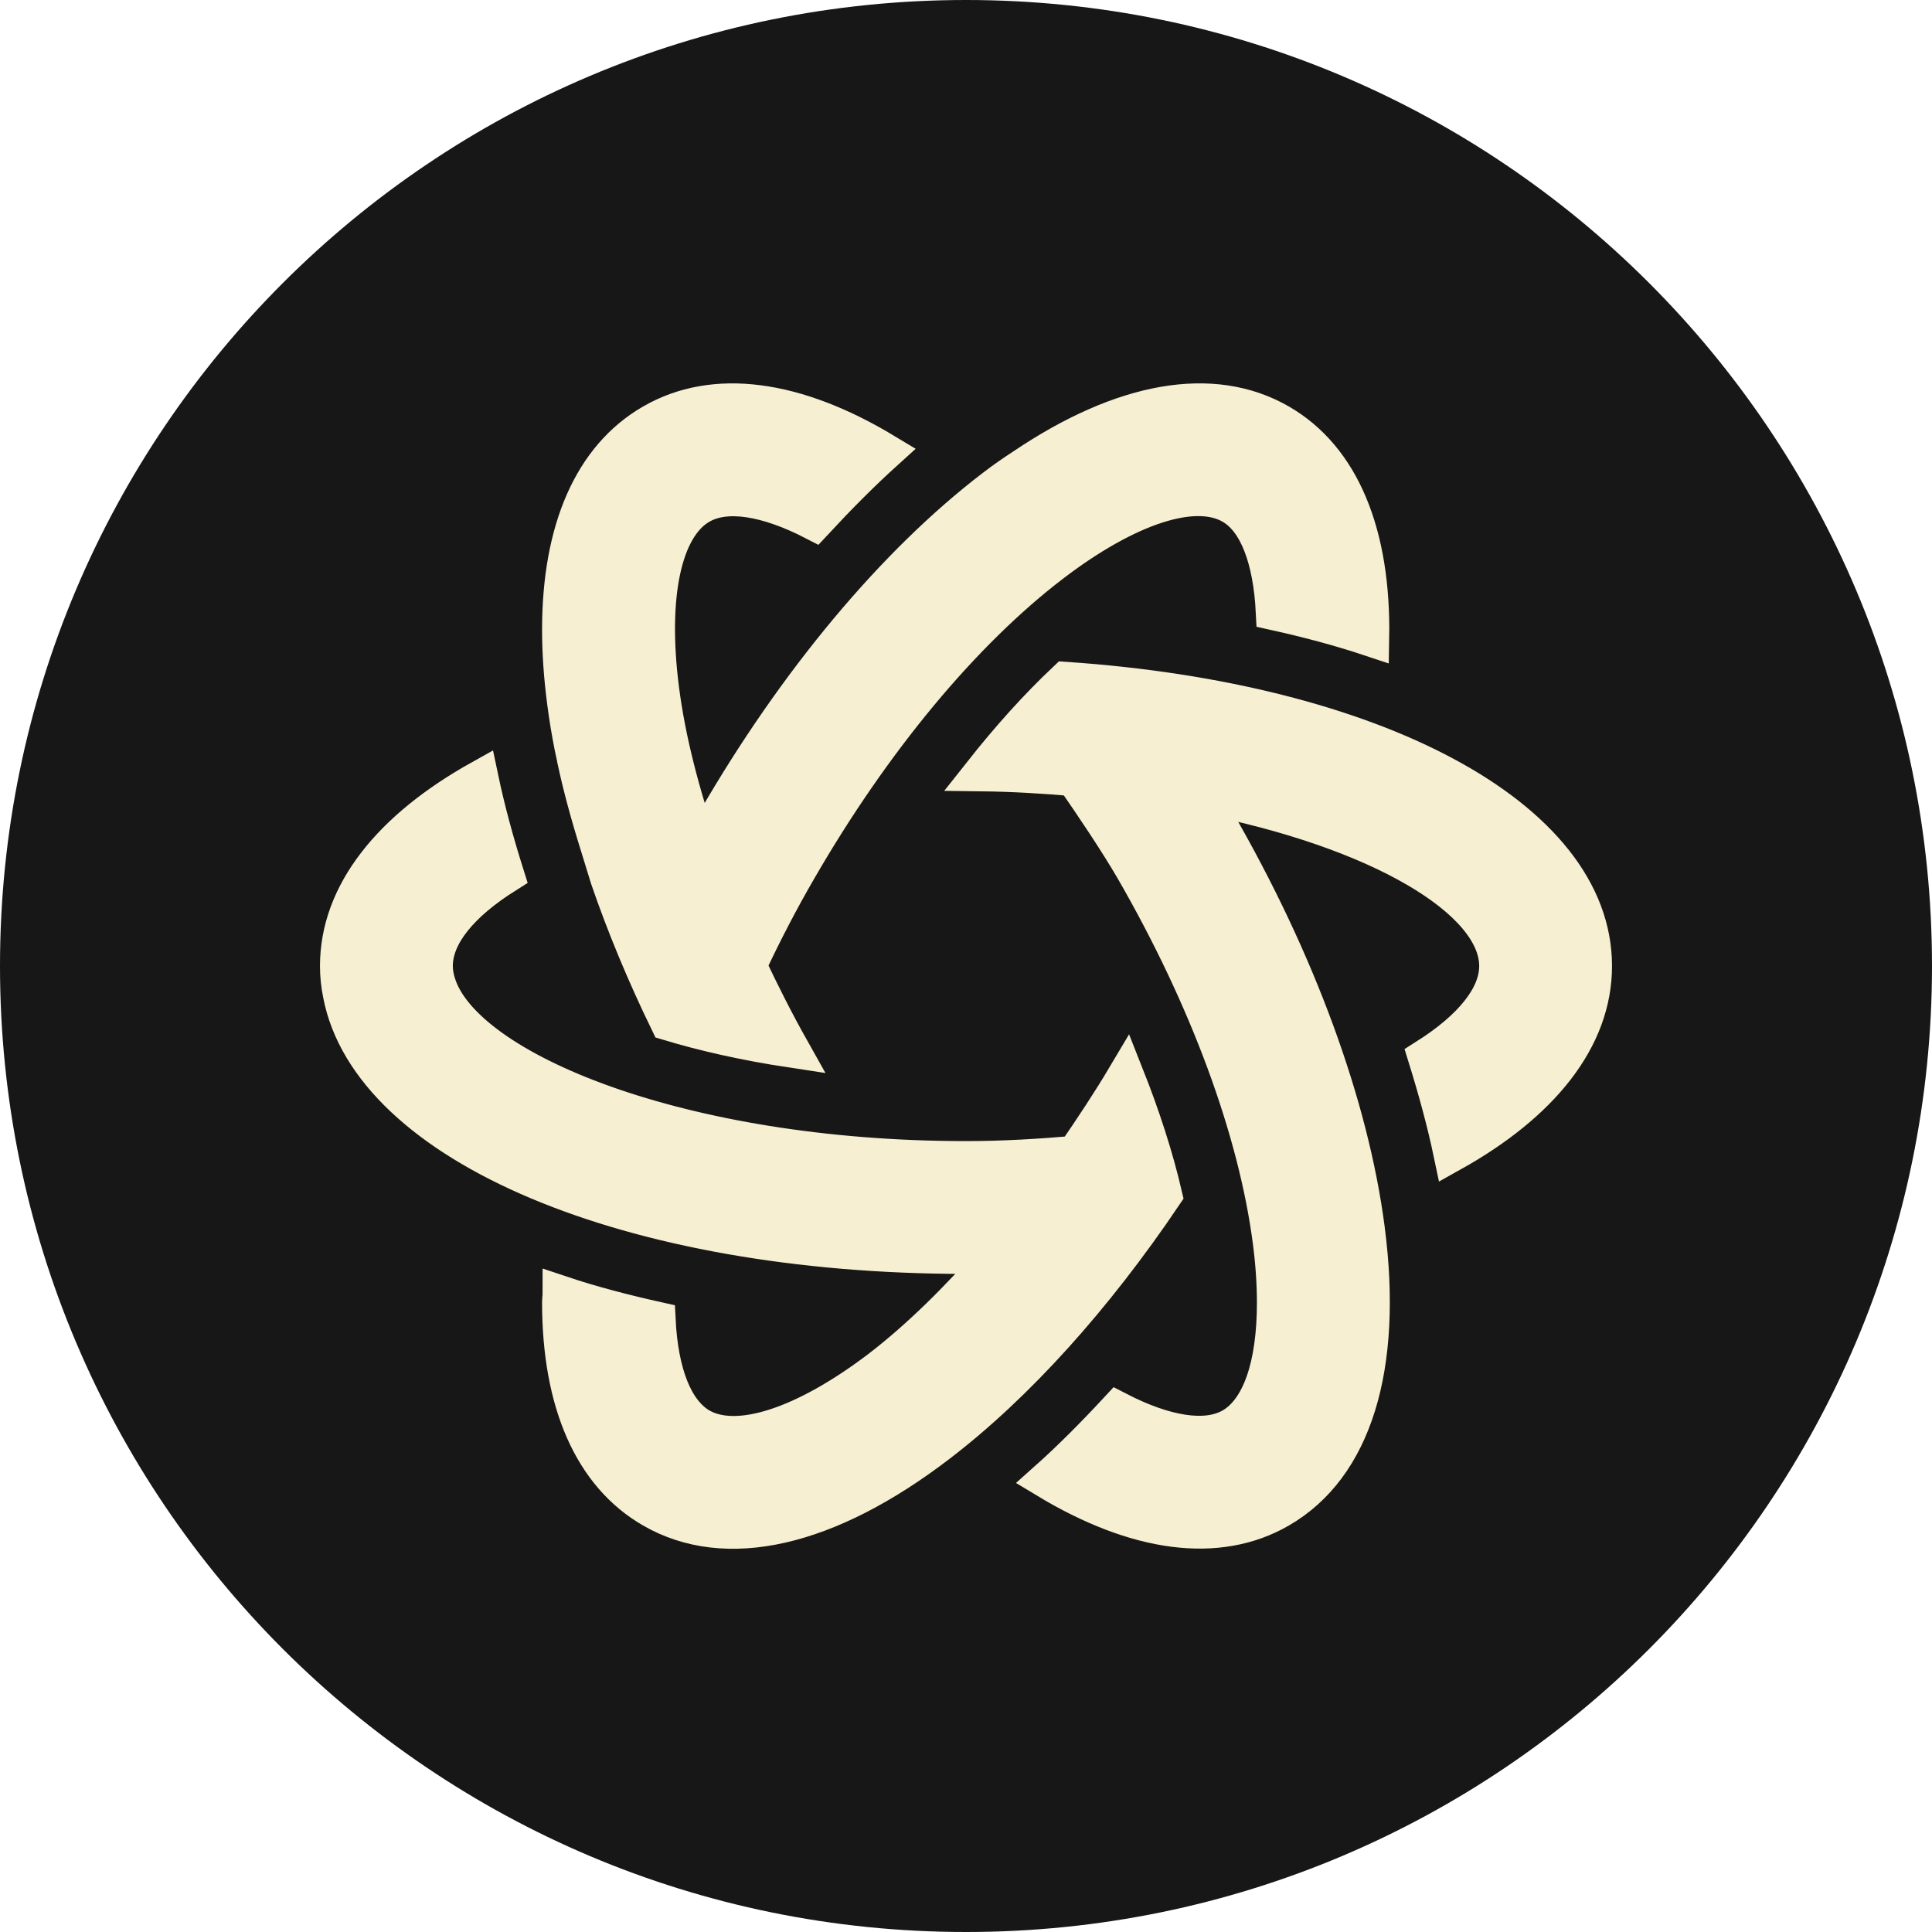
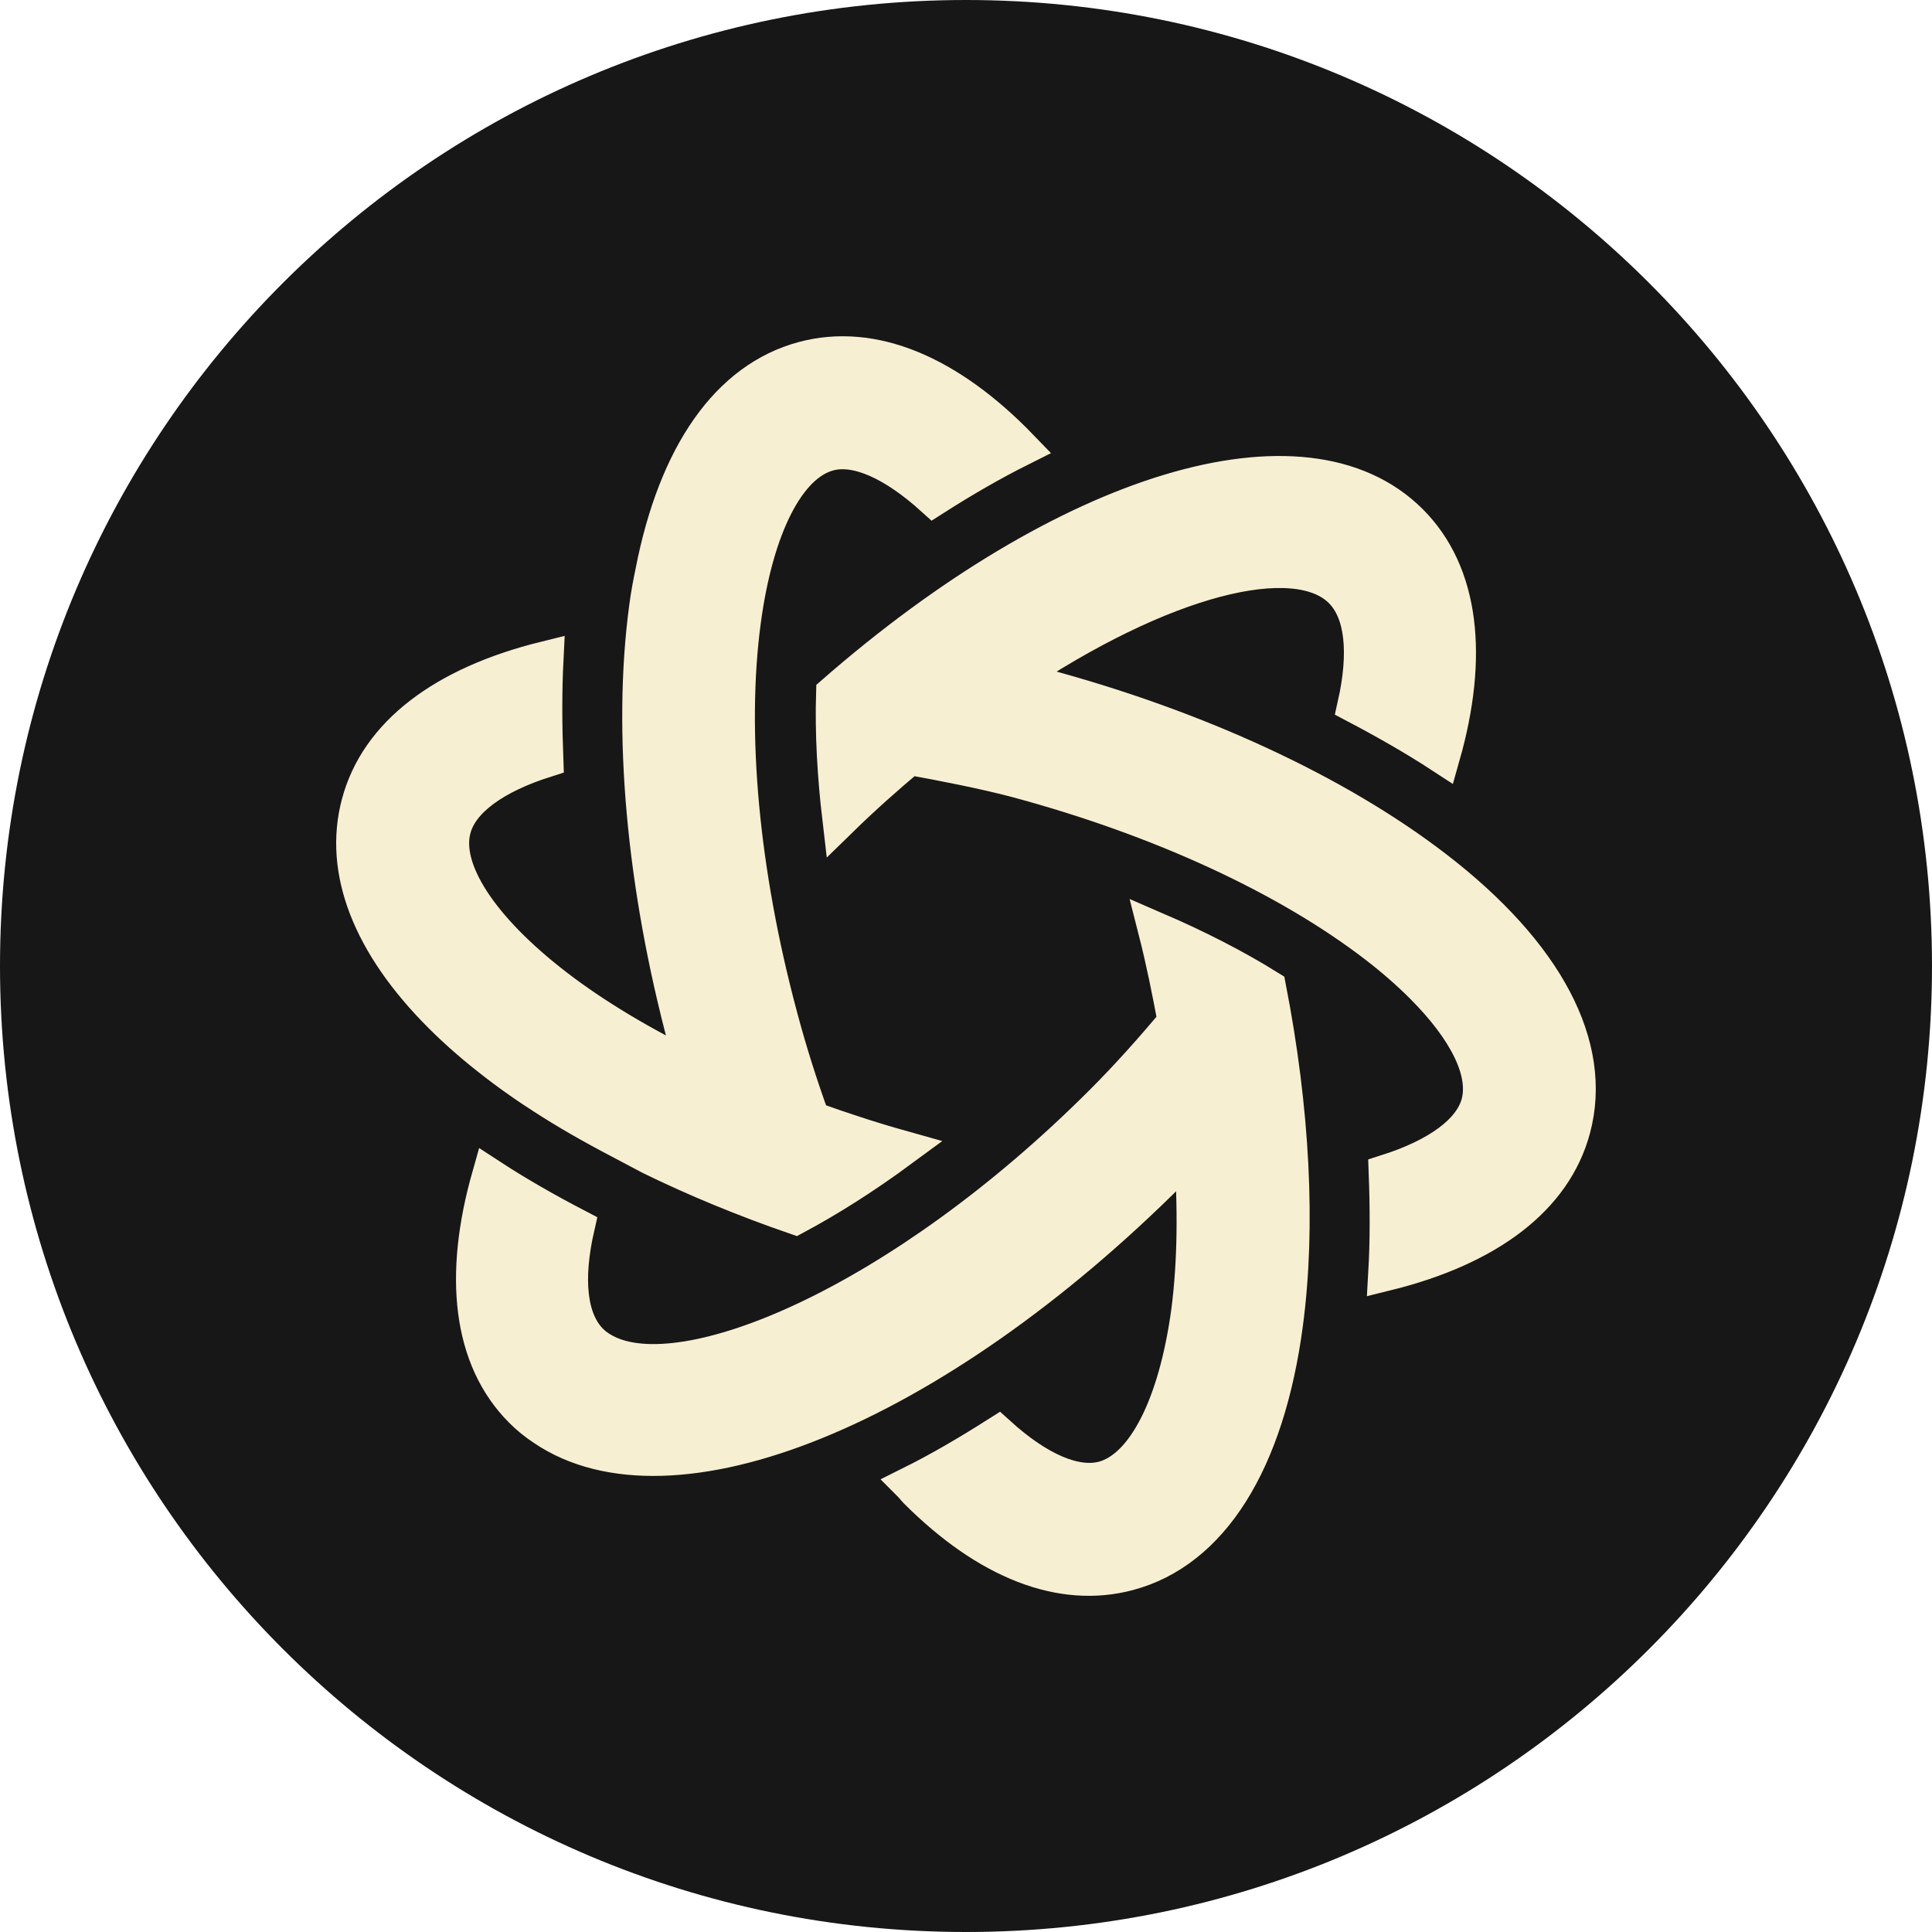
<svg xmlns="http://www.w3.org/2000/svg" viewBox="0 0 40 40">
  <circle cx="20" cy="20" r="20" fill="#171717" />
-   <g transform="translate(4, 4) rotate(90, 16, 16)">
+   <g transform="translate(4, 4) rotate(45, 16, 16)">
    <path fill="#f7efd1" stroke="#f7efd1" stroke-width="0.75" d="M 16 3 C 12.906 3 10.508 7.578 10.078 13.938 C 10.633 14.527 11.285 15.113 12.008 15.684 C 12.016 15.02 12.055 14.387 12.109 13.766 C 12.691 13.363 13.422 12.871 14 12.535 C 16.66 11 19.398 9.988 21.707 9.688 C 22.16 9.629 22.586 9.602 22.973 9.602 C 24.27 9.602 25.188 9.914 25.527 10.5 C 25.832 11.031 25.695 11.875 25.184 12.863 C 25.707 13.348 26.203 13.84 26.645 14.336 C 27.77 12.473 28 10.781 27.258 9.5 C 26.375 7.973 24.316 7.332 21.453 7.703 C 18.887 8.035 15.887 9.137 13 10.805 C 12.816 10.91 12.645 11.027 12.465 11.141 C 13.184 7.441 14.645 5 16 5 C 16.633 5 17.289 5.539 17.883 6.477 C 18.562 6.266 19.234 6.082 19.887 5.945 C 18.852 4.09 17.508 3 16 3 Z M 9.219 7.613 C 7.051 7.574 5.48 8.223 4.742 9.5 C 3.938 10.891 4.273 12.758 5.656 14.809 C 5.781 15 5.918 15.203 6.09 15.426 C 7.66 17.48 10.113 19.527 13 21.195 C 13.184 21.301 13.375 21.395 13.562 21.5 C 12.418 21.895 11.309 22.18 10.289 22.312 C 8.34 22.566 6.914 22.262 6.477 21.5 C 6.168 20.969 6.305 20.125 6.816 19.137 C 6.293 18.652 5.797 18.16 5.352 17.668 C 4.23 19.527 4 21.219 4.742 22.5 C 5.461 23.746 6.961 24.402 9.039 24.402 C 9.512 24.402 10.02 24.367 10.547 24.297 C 10.852 24.258 11.156 24.207 11.469 24.145 L 11.688 24.098 C 11.703 24.098 11.715 24.094 11.73 24.09 C 12.262 23.977 12.848 23.82 13.52 23.609 L 14.18 23.406 C 15.16 23.07 16.164 22.652 17.168 22.164 C 17.387 21.438 17.582 20.59 17.73 19.613 C 17.152 19.938 16.57 20.23 15.992 20.504 C 15.324 20.191 14.652 19.844 14 19.465 C 11.336 17.926 9.09 16.062 7.68 14.215 C 6.484 12.648 6.035 11.262 6.477 10.5 C 6.777 9.977 7.574 9.68 8.672 9.625 C 8.828 8.918 9.008 8.246 9.219 7.613 Z M 20.742 11.898 C 19.953 12.082 19.117 12.352 18.262 12.691 C 18.828 13.027 19.367 13.387 19.891 13.746 C 19.953 14.473 20 15.215 20 16 C 20 21.898 18.145 26.398 16.359 26.941 C 16.238 26.98 16.113 27 16 27 C 15.367 27 14.711 26.465 14.117 25.52 C 13.438 25.734 12.766 25.918 12.113 26.055 C 13.148 27.91 14.492 29 16 29 C 16.199 29 16.391 28.98 16.578 28.941 C 19.707 28.348 22 22.988 22 16 C 22 15.785 21.984 15.578 21.98 15.363 C 22.895 16.156 23.699 16.973 24.324 17.785 C 25.516 19.352 25.965 20.738 25.527 21.5 C 25.219 22.027 24.434 22.332 23.328 22.387 C 23.172 23.086 22.996 23.762 22.785 24.391 C 22.84 24.391 22.906 24.402 22.961 24.402 C 25.039 24.402 26.539 23.746 27.258 22.5 C 28.141 20.973 27.664 18.867 25.91 16.574 C 24.668 14.949 22.867 13.332 20.742 11.898 Z" />
  </g>
</svg>
